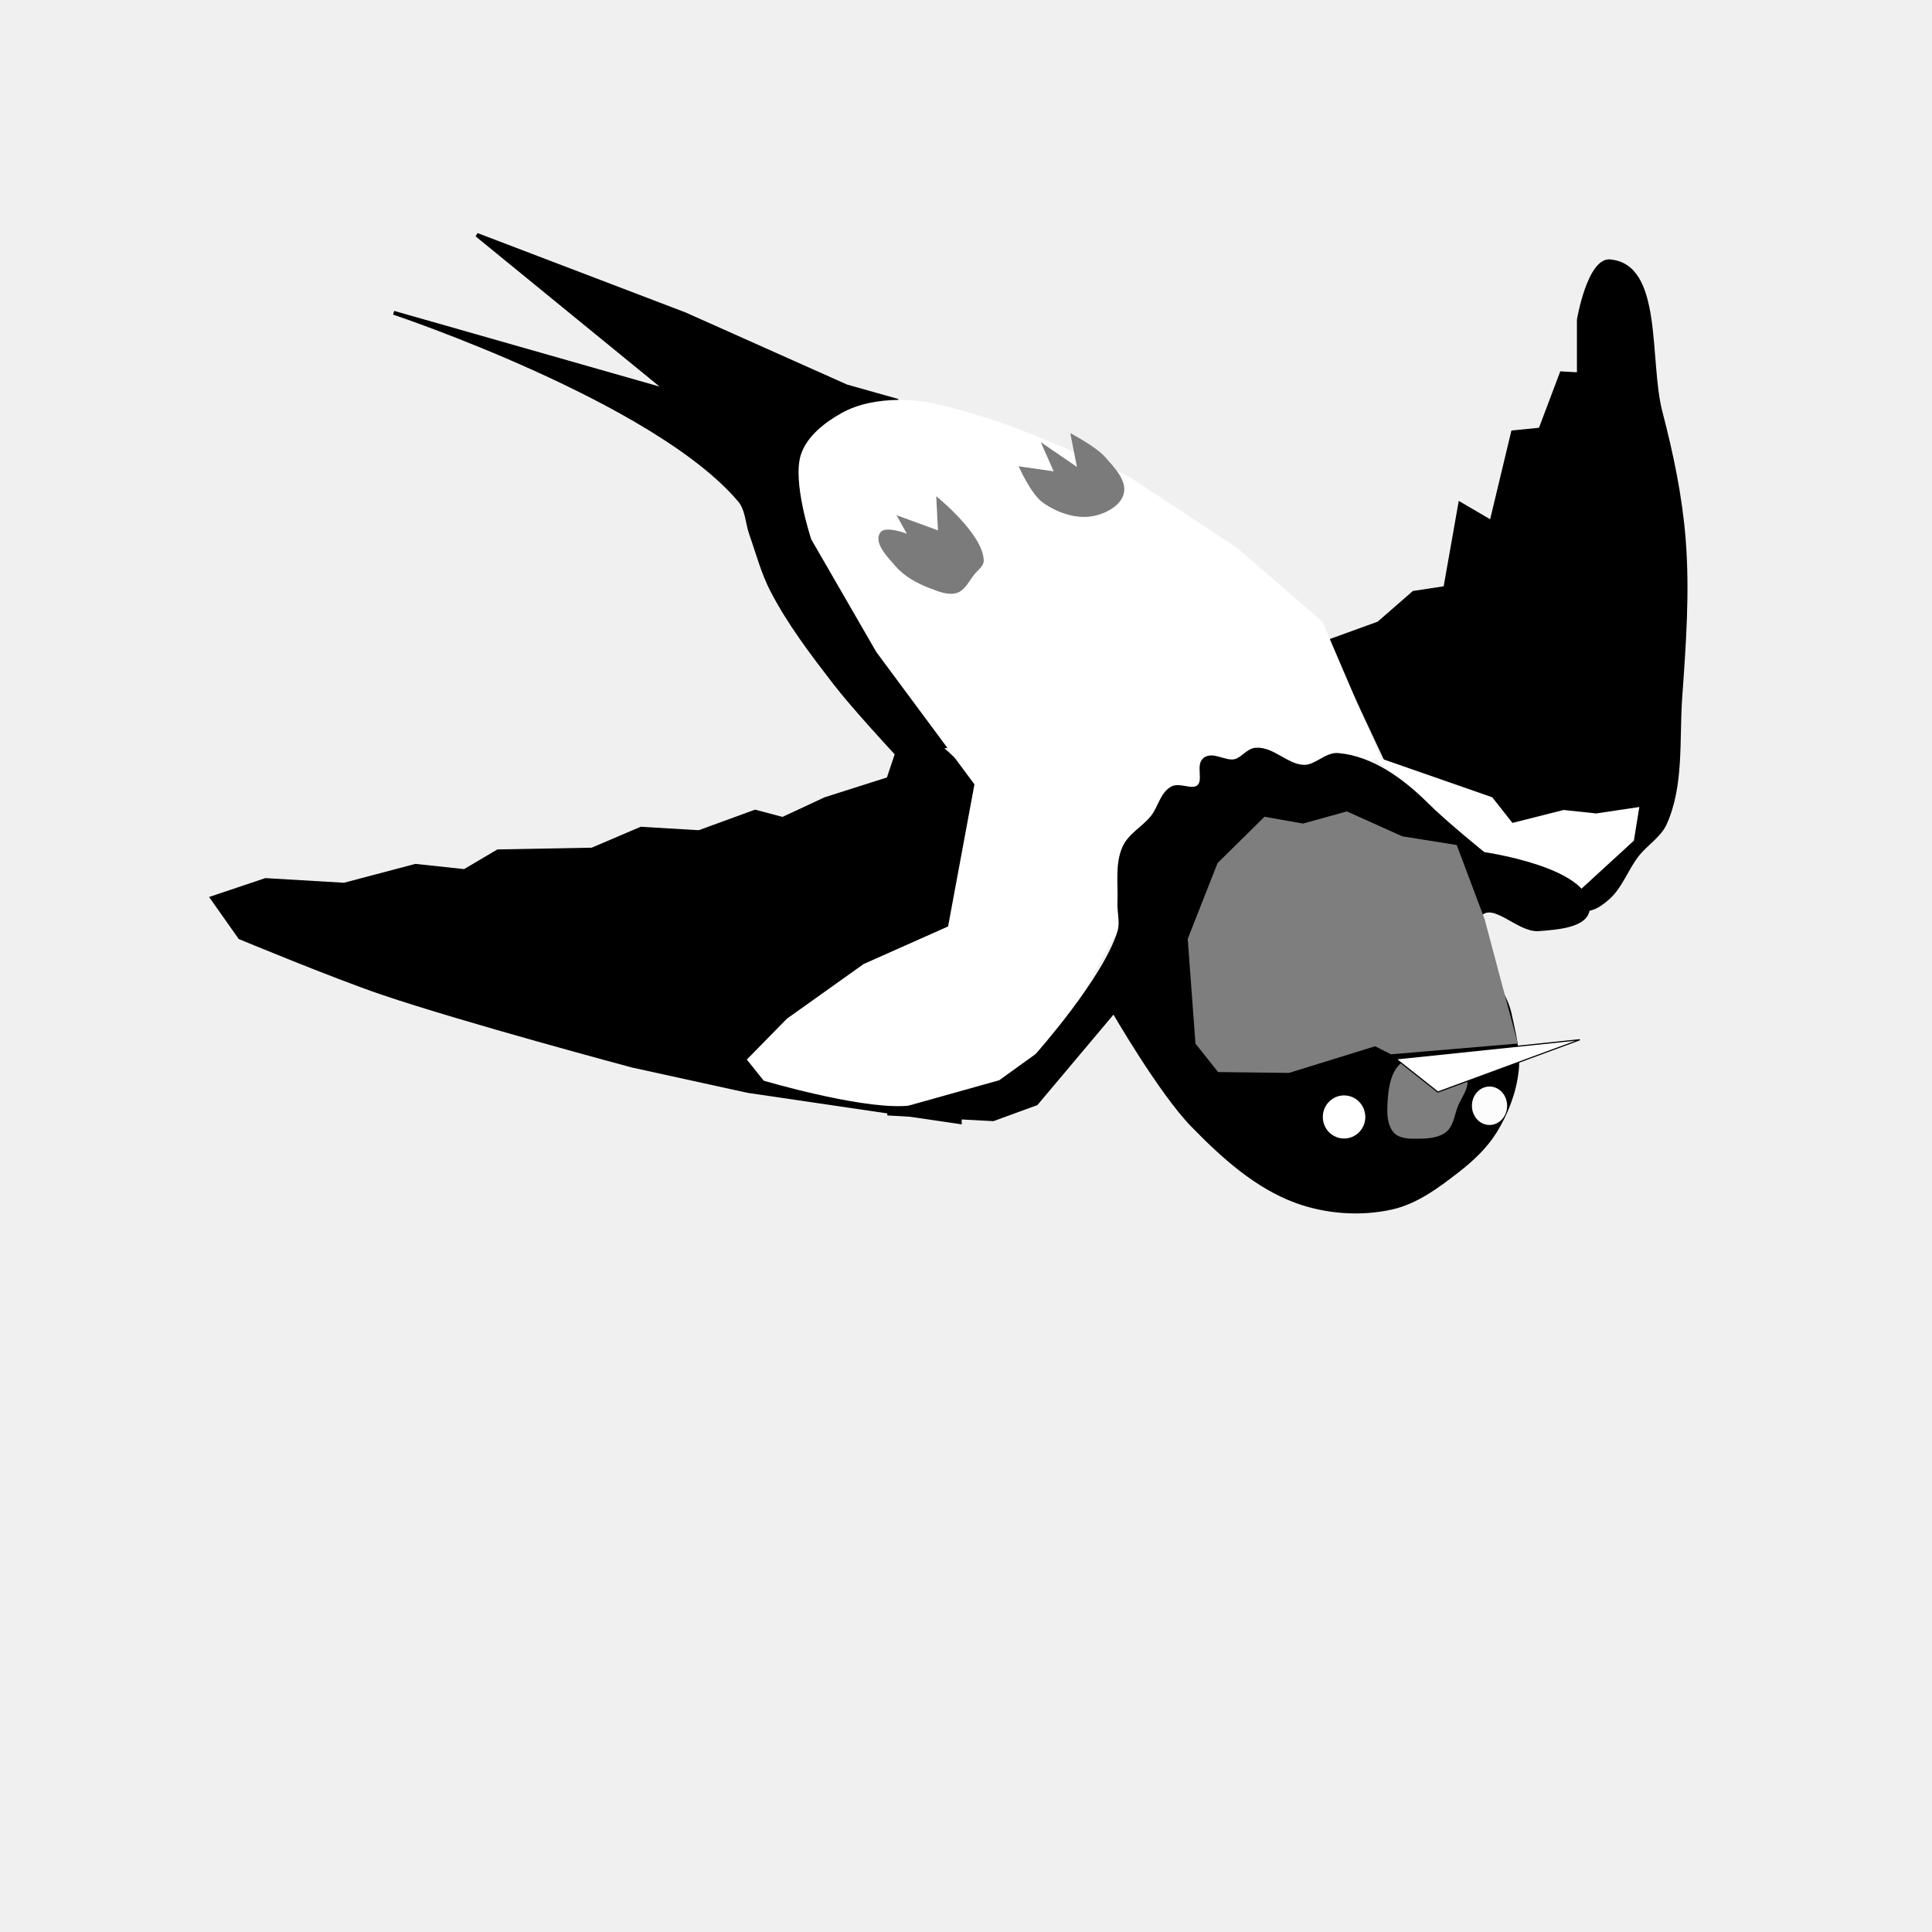
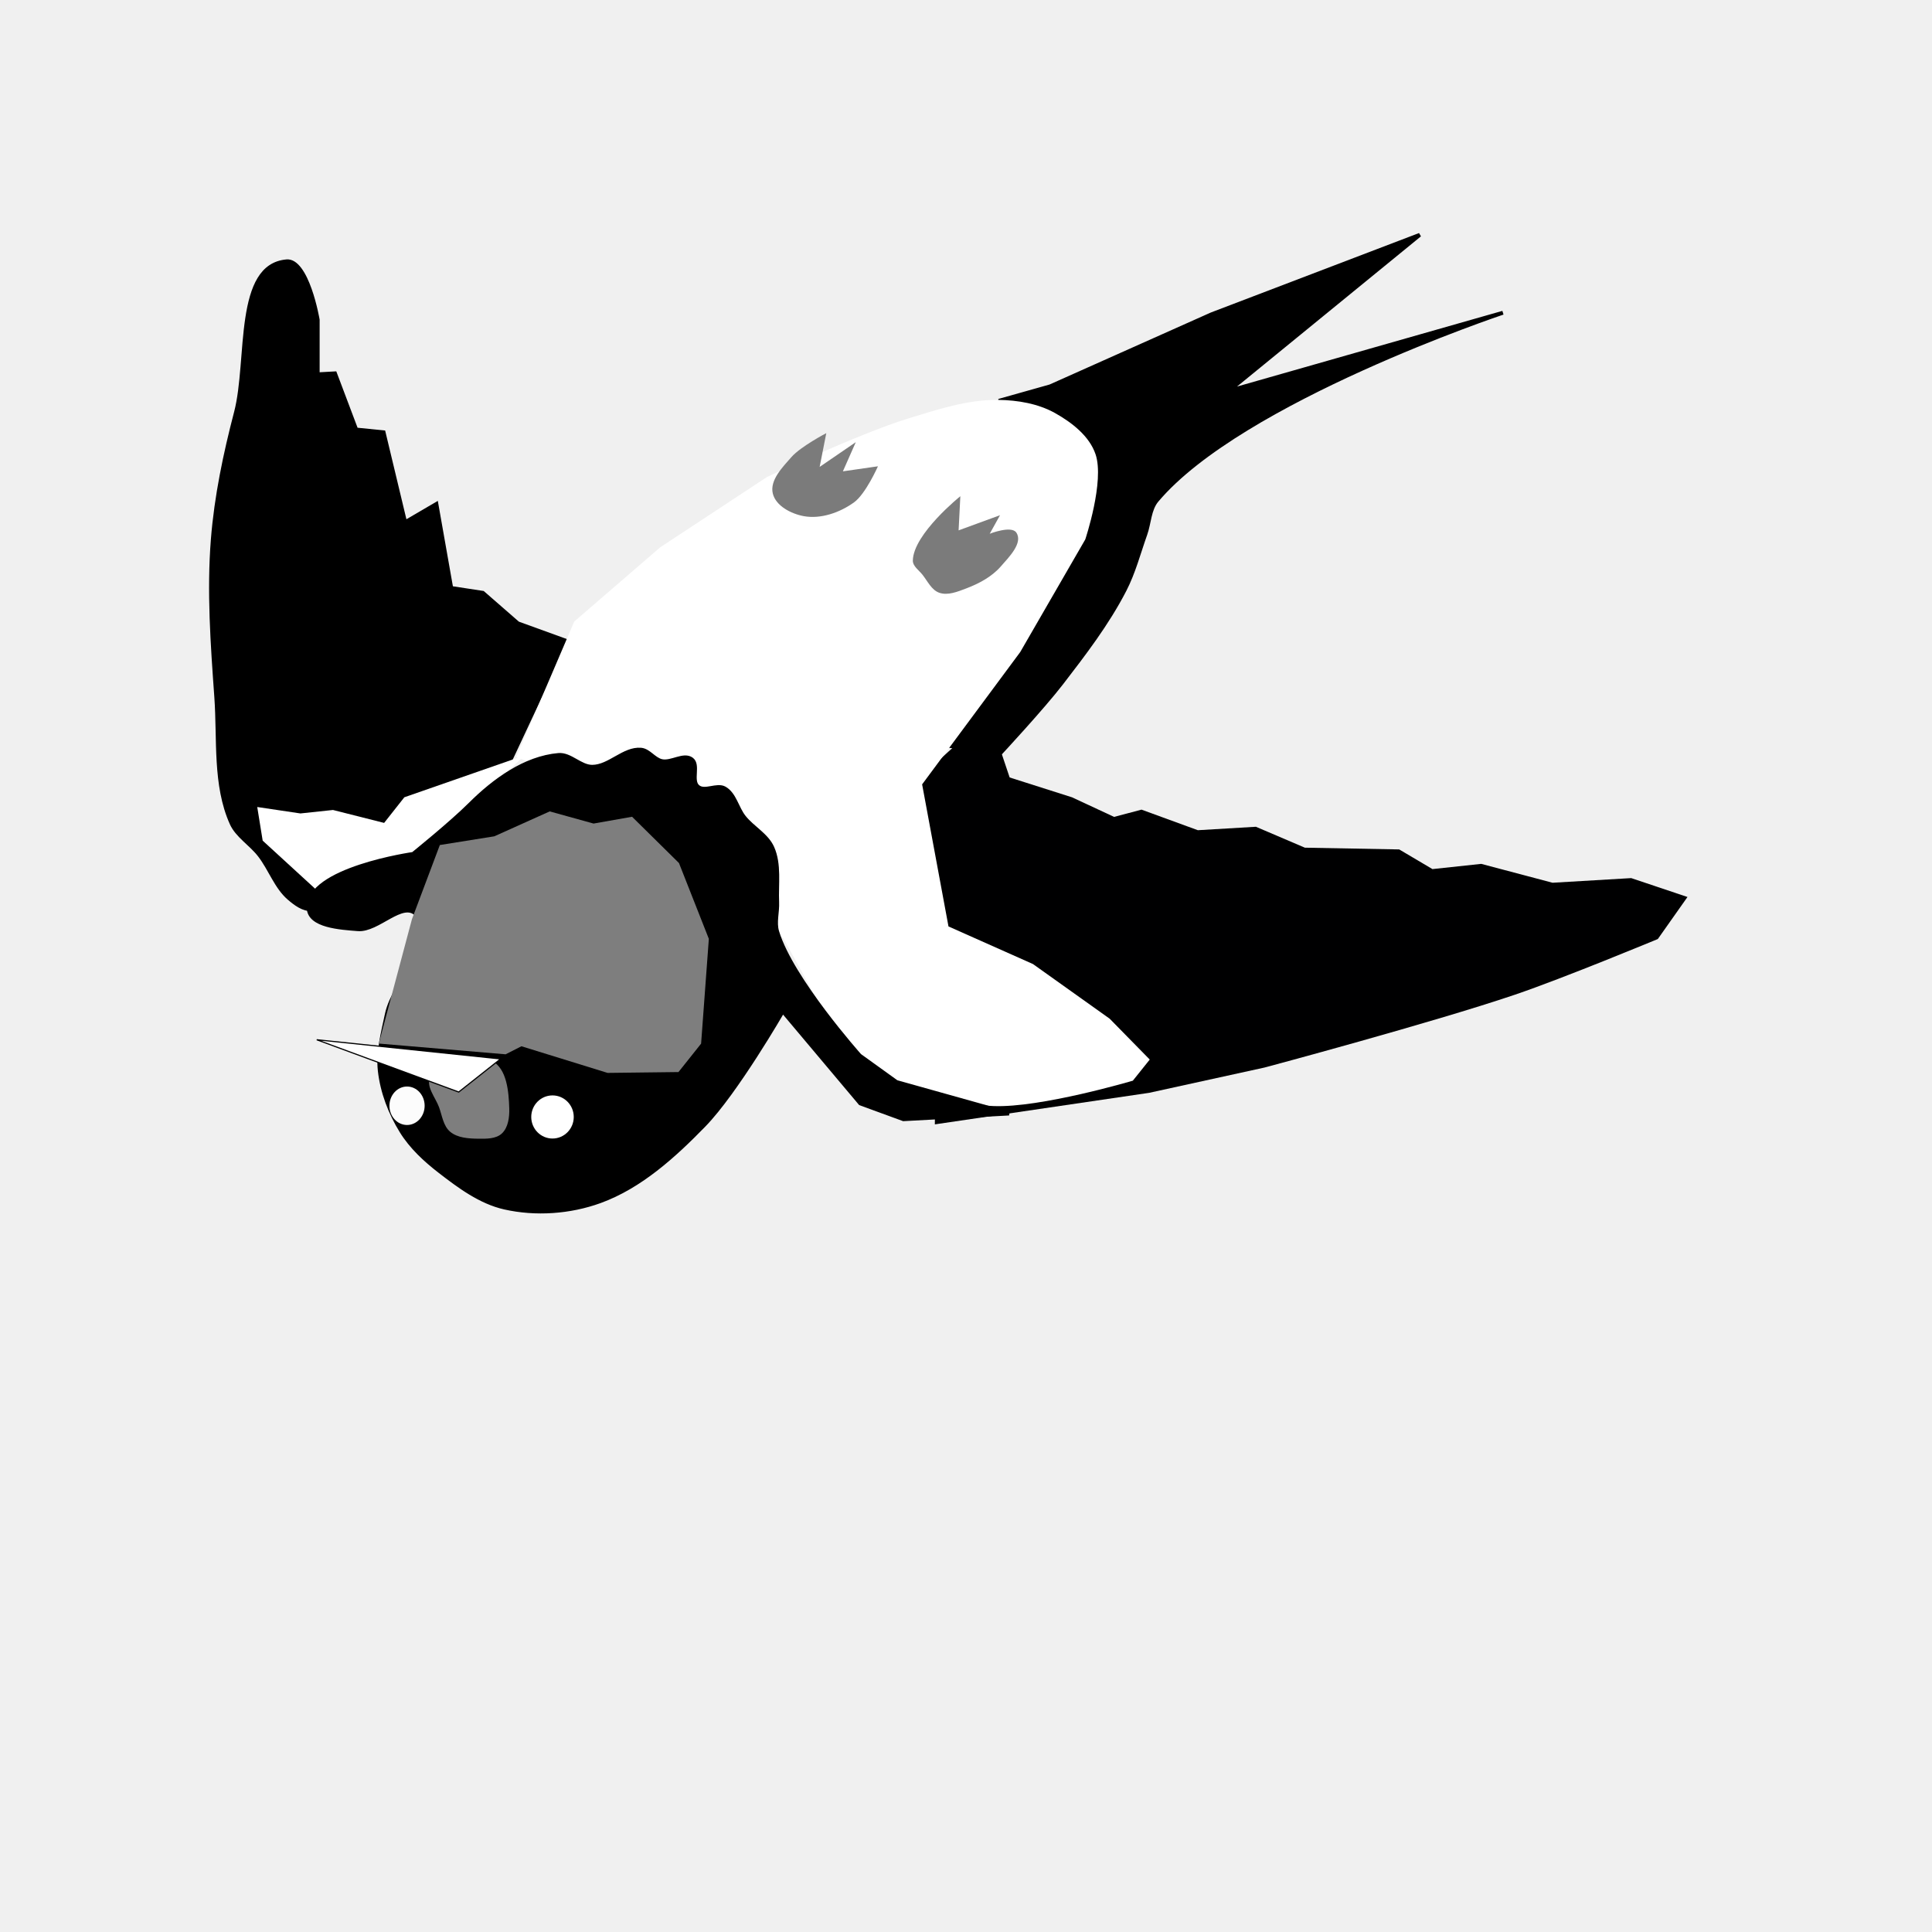
<svg xmlns="http://www.w3.org/2000/svg" version="1.1" id="svg13671" width="500" height="500" viewBox="0 0 500 500">
  <defs id="defs13675" />
  <g id="g13677" />
  <g id="layer2">
-     <path style="fill:#000001;fill-opacity:1;fill-rule:evenodd;stroke:none;stroke-width:1px;stroke-linecap:butt;stroke-linejoin:miter;stroke-opacity:1" d="m 54.112,232.141 7.675,10.879 c 0,0 24.423,10.143 36.935,14.391 21.313,7.237 64.836,18.864 64.836,18.864 l 29.872,6.547 55.461,8.164 -0.458,-53.214 5.702,-35.267 -10.238,-9.329 -11.815,0.445 -2.547,7.585 -16.177,5.149 -10.849,5.06 -7.101,-1.882 -14.581,5.324 -15.021,-0.891 -12.676,5.414 -24.411,0.451 -8.608,5.09 -12.613,-1.352 -18.468,4.885 -20.362,-1.202 z" id="path15862" />
-     <path style="opacity:1;fill:#000000;fill-opacity:1;fill-rule:evenodd;stroke:none;stroke-width:1px;stroke-linecap:butt;stroke-linejoin:miter;stroke-opacity:1" d="m 410.311,235.769 c 2.235,0.106 4.343,-1.473 6.039,-2.933 3.448,-2.967 4.933,-7.659 7.725,-11.251 2.259,-2.906 5.776,-4.944 7.279,-8.304 4.507,-10.079 3.219,-21.866 4.007,-32.879 0.974,-13.606 1.969,-27.316 0.885,-40.914 -0.885,-11.11 -3.189,-22.109 -6.007,-32.892 -3.517,-13.453 0.308,-38.256 -13.545,-39.456 -5.91,-0.512 -8.587,15.589 -8.587,15.589 v 13.613 l -4.308,-0.24 -5.509,14.597 -7.135,0.717 -5.506,22.966 -8.125,-4.754 -3.903,22.104 -7.973,1.217 -9.109,7.938 -12.929,4.688 19.406,41.42 c 0,0 28.861,27.902 47.294,28.774 z" id="path15864" />
-     <path style="opacity:1;fill:#000000;fill-opacity:1;fill-rule:evenodd;stroke:#000000;stroke-width:1px;stroke-linecap:butt;stroke-linejoin:miter;stroke-opacity:1" d="m 245.305,193.019 -13.491,1.758 c 0,0 -10.83,-11.667 -15.683,-17.962 -5.931,-7.696 -11.9,-15.494 -16.35,-24.131 -2.352,-4.564 -3.648,-9.599 -5.369,-14.436 -1.035,-2.908 -0.991,-6.409 -2.982,-8.768 C 169.533,103.532 101.88,80.938 101.88,80.938 l 71.01,20.253 -49.485,-40.41 53.883,20.565 41.756,18.644 12.96,3.654 z" id="path15868" />
-     <path style="fill:#ffffff;fill-opacity:1;fill-rule:evenodd;stroke:none;stroke-width:1px;stroke-linecap:butt;stroke-linejoin:miter;stroke-opacity:1" d="m 355.092,195.498 31.094,10.836 5.233,6.635 13.233,-3.346 8.429,0.895 11.175,-1.664 -1.407,8.704 -16.385,15.016 -23.322,-10.273 z" id="path1272" />
-     <path style="opacity:1;fill:#ffffff;fill-opacity:1;fill-rule:evenodd;stroke:none;stroke-width:1px;stroke-linecap:butt;stroke-linejoin:miter;stroke-opacity:1" d="m 193.277,274.212 4.374,5.467 c 0,0 23.858,7.067 36.068,6.569 8.632,-0.352 17.187,-3.093 25.035,-6.706 5.381,-2.477 14.656,-10.052 14.656,-10.052 l 14.712,-26.702 1.786,-1.156 0.445,-20.823 66.887,-24.863 -15.022,-35.091 -22.264,-19.221 -27.614,-18.182 c 0,0 -23.862,-11.242 -36.425,-15.108 -7.633,-2.349 -15.478,-4.952 -23.464,-4.85 -5.036,0.064 -10.323,0.969 -14.714,3.436 -4.325,2.429 -8.83,5.919 -10.43,10.615 -2.389,7.013 2.657,22.066 2.657,22.066 l 16.828,29.133 25.392,34.25 -6.821,36.767 -21.867,9.736 -19.849,14.143 z" id="path15866" />
-     <path style="fill:#000000;fill-opacity:1;fill-rule:evenodd;stroke:#000000;stroke-width:1px;stroke-linecap:butt;stroke-linejoin:miter;stroke-opacity:1" d="m 288.244,261.72 c 0,0 12.071,20.932 20.416,29.495 7.753,7.956 16.463,15.876 26.904,19.669 7.75,2.816 16.641,3.443 24.684,1.625 6.258,-1.415 11.72,-5.478 16.794,-9.405 3.766,-2.915 7.379,-6.266 9.883,-10.317 2.924,-4.728 5.011,-10.177 5.618,-15.703 0.538,-4.89 -0.822,-9.831 -1.834,-14.645 -1.844,-8.775 -13.883,-19.302 -7.682,-25.778 3.607,-3.767 9.974,4.223 15.172,3.814 4.603,-0.362 12.565,-0.823 12.741,-5.437 0.386,-10.14 -27.009,-14.043 -27.009,-14.043 0,0 -9.804,-7.891 -14.756,-12.828 -6.185,-6.166 -14.172,-12.025 -22.873,-12.779 -3.071,-0.266 -5.646,3.055 -8.728,3.055 -4.456,-9.1e-4 -8.175,-4.788 -12.616,-4.421 -2.034,0.168 -3.377,2.496 -5.368,2.945 -2.531,0.571 -5.699,-2.011 -7.773,-0.451 -1.93,1.453 0.238,5.501 -1.599,7.07 -1.76,1.503 -4.921,-0.701 -6.929,0.451 -2.588,1.484 -3.158,5.077 -5.011,7.415 -2.238,2.823 -5.877,4.642 -7.336,7.935 -1.917,4.327 -1.04,9.415 -1.249,14.143 -0.111,2.527 0.733,5.168 0,7.59 -3.719,12.289 -21.357,32.054 -21.357,32.054 l -9.524,6.855 -29.121,8.153 27.329,1.47 11.163,-4.082 z" id="path15860" />
-     <ellipse style="opacity:1;fill:#ffffff;fill-opacity:1;stroke:#000000;stroke-width:0;stroke-linecap:round;stroke-dasharray:none;stroke-opacity:1" id="path15922" cx="347.844" cy="-289.07" rx="5.499" ry="5.579" transform="scale(1,-1)" />
-     <ellipse style="opacity:0.985;fill:#ffffff;fill-opacity:1;stroke:#000000;stroke-width:0;stroke-linecap:round;stroke-dasharray:none;stroke-opacity:1" id="path15928" cx="385.488" cy="-286.169" rx="4.555" ry="4.977" transform="scale(1,-1)" />
-     <path style="fill:#7e7e7e;fill-opacity:1;fill-rule:evenodd;stroke:#7e7e7e;stroke-width:0;stroke-linecap:butt;stroke-linejoin:miter;stroke-dasharray:none;stroke-opacity:1" d="m 355.878,270.772 -22.291,6.895 -18.346,-0.22 -5.857,-7.355 -2.003,-27.12 7.731,-19.618 12.137,-11.979 9.969,1.761 11.345,-3.148 14.345,6.451 14.092,2.253 7.221,19.196 8.578,32.185 -32.825,2.781 z" id="path19414" />
-     <path style="fill:#7e7e7e;fill-opacity:1;fill-rule:evenodd;stroke:none;stroke-width:0;stroke-linecap:butt;stroke-linejoin:miter;stroke-dasharray:none;stroke-opacity:1" d="m 363.492,274.564 c -3.854,2.034 -4.323,7.934 -4.456,12.289 -0.069,2.255 0.263,4.953 1.913,6.491 1.532,1.429 4.043,1.379 6.138,1.352 2.483,-0.032 5.321,-0.203 7.231,-1.791 1.787,-1.486 2.086,-4.166 2.883,-6.349 0.937,-2.568 3.579,-5.529 2.213,-7.897 -2.737,-4.748 -11.075,-6.652 -15.922,-4.094 z" id="path19416" />
-     <path style="fill:#ffffff;fill-opacity:1;fill-rule:evenodd;stroke:#000000;stroke-width:0.3;stroke-linecap:butt;stroke-linejoin:miter;stroke-dasharray:none;stroke-opacity:1" d="m 408.862,269.082 -36.746,13.533 -10.837,-8.57 z" id="path19418" />
-     <path style="fill:#7b7b7b;fill-opacity:1;fill-rule:evenodd;stroke:none;stroke-width:1px;stroke-linecap:butt;stroke-linejoin:miter;stroke-opacity:1" d="M 254.588,145.052 C 254.443,138.16 242.294,128.422 242.294,128.422 l 0.451,8.837 -10.723,-3.926 2.67,4.8 c 0,0 -5.603,-2.207 -6.884,-0.301 -1.801,2.681 1.923,6.372 4.051,8.803 2.328,2.66 5.656,4.419 8.962,5.67 2.181,0.825 4.7,1.864 6.905,1.108 2.029,-0.696 3.055,-3.026 4.392,-4.704 0.916,-1.15 2.502,-2.185 2.471,-3.655 z" id="path2087" />
-     <path style="fill:#7b7b7b;fill-opacity:1;fill-rule:evenodd;stroke:none;stroke-width:1px;stroke-linecap:butt;stroke-linejoin:miter;stroke-opacity:1" d="m 282.827,133.578 c 3.255,-0.601 7.244,-2.651 8.006,-5.872 0.812,-3.43 -2.492,-6.764 -4.819,-9.411 -2.41,-2.741 -9.027,-6.198 -9.027,-6.198 l 1.718,8.736 -9.349,-6.399 3.333,7.548 -9.07,-1.307 c 0,0 3.158,7.14 6.179,9.327 3.648,2.641 8.6,4.392 13.029,3.575 z" id="path436" />
+     <path style="fill:#000001;fill-opacity:1;fill-rule:evenodd;stroke:none;stroke-width:1px;stroke-linecap:butt;stroke-linejoin:miter;stroke-opacity:1" d="m 436.718,232.141 -7.675,10.879 c 0,0 -24.423,10.143 -36.935,14.391 -21.313,7.237 -64.836,18.864 -64.836,18.864 l -29.872,6.547 -55.461,8.164 0.458,-53.214 -5.702,-35.267 10.238,-9.329 11.815,0.445 2.547,7.585 16.177,5.149 10.849,5.06 7.101,-1.882 14.581,5.324 15.021,-0.891 12.676,5.414 24.411,0.451 8.608,5.09 12.613,-1.352 18.468,4.885 20.362,-1.202 z" id="path15862" />
+     <path style="opacity:1;fill:#000000;fill-opacity:1;fill-rule:evenodd;stroke:none;stroke-width:1px;stroke-linecap:butt;stroke-linejoin:miter;stroke-opacity:1" d="m 80.518,235.769 c -2.235,0.106 -4.343,-1.473 -6.039,-2.933 -3.448,-2.967 -4.933,-7.659 -7.725,-11.251 -2.259,-2.906 -5.776,-4.944 -7.279,-8.304 -4.507,-10.079 -3.219,-21.866 -4.007,-32.879 -0.974,-13.606 -1.969,-27.316 -0.885,-40.914 0.885,-11.11 3.189,-22.109 6.007,-32.892 3.517,-13.453 -0.308,-38.256 13.545,-39.456 5.91,-0.512 8.587,15.589 8.587,15.589 v 13.613 l 4.308,-0.24 5.509,14.597 7.135,0.717 5.506,22.966 8.125,-4.754 3.903,22.104 7.973,1.217 9.109,7.938 12.929,4.688 -19.406,41.42 c 0,0 -28.861,27.902 -47.294,28.774 z" id="path15864" />
+     <path style="opacity:1;fill:#000000;fill-opacity:1;fill-rule:evenodd;stroke:#000000;stroke-width:1px;stroke-linecap:butt;stroke-linejoin:miter;stroke-opacity:1" d="m 245.525,193.019 13.491,1.758 c 0,0 10.83,-11.667 15.683,-17.962 5.931,-7.696 11.9,-15.494 16.35,-24.131 2.352,-4.564 3.648,-9.599 5.369,-14.436 1.035,-2.908 0.991,-6.409 2.982,-8.768 21.898,-25.949 89.55,-48.543 89.55,-48.543 l -71.01,20.253 49.485,-40.41 -53.883,20.565 -41.756,18.644 -12.96,3.654 z" id="path15868" />
+     <path style="fill:#ffffff;fill-opacity:1;fill-rule:evenodd;stroke:none;stroke-width:1px;stroke-linecap:butt;stroke-linejoin:miter;stroke-opacity:1" d="m 135.738,195.498 -31.094,10.836 -5.233,6.635 -13.233,-3.346 -8.429,0.895 -11.175,-1.664 1.407,8.704 16.385,15.016 23.322,-10.273 z" id="path1272" />
+     <path style="opacity:1;fill:#ffffff;fill-opacity:1;fill-rule:evenodd;stroke:none;stroke-width:1px;stroke-linecap:butt;stroke-linejoin:miter;stroke-opacity:1" d="m 297.553,274.212 -4.374,5.467 c 0,0 -23.858,7.067 -36.068,6.569 -8.632,-0.352 -17.187,-3.093 -25.035,-6.706 -5.381,-2.477 -14.656,-10.052 -14.656,-10.052 l -14.712,-26.702 -1.786,-1.156 -0.445,-20.823 -66.887,-24.863 15.022,-35.091 22.264,-19.221 27.614,-18.182 c 0,0 23.862,-11.242 36.425,-15.108 7.633,-2.349 15.478,-4.952 23.464,-4.85 5.036,0.064 10.323,0.969 14.714,3.436 4.325,2.429 8.83,5.919 10.43,10.615 2.389,7.013 -2.657,22.066 -2.657,22.066 l -16.828,29.133 -25.392,34.25 6.821,36.767 21.867,9.736 19.849,14.143 z" id="path15866" />
+     <path style="fill:#000000;fill-opacity:1;fill-rule:evenodd;stroke:#000000;stroke-width:1px;stroke-linecap:butt;stroke-linejoin:miter;stroke-opacity:1" d="m 202.586,261.72 c 0,0 -12.071,20.932 -20.416,29.495 -7.753,7.956 -16.463,15.876 -26.904,19.669 -7.75,2.816 -16.641,3.443 -24.684,1.625 -6.258,-1.415 -11.72,-5.478 -16.794,-9.405 -3.766,-2.915 -7.379,-6.266 -9.883,-10.317 -2.924,-4.728 -5.011,-10.177 -5.618,-15.703 -0.538,-4.89 0.822,-9.831 1.834,-14.645 1.844,-8.775 13.883,-19.302 7.682,-25.778 -3.607,-3.767 -9.974,4.223 -15.172,3.814 -4.603,-0.362 -12.565,-0.823 -12.741,-5.437 -0.386,-10.14 27.009,-14.043 27.009,-14.043 0,0 9.804,-7.891 14.756,-12.828 6.185,-6.166 14.172,-12.025 22.873,-12.779 3.071,-0.266 5.646,3.055 8.728,3.055 4.456,-9.1e-4 8.175,-4.788 12.616,-4.421 2.034,0.168 3.377,2.496 5.368,2.945 2.531,0.571 5.699,-2.011 7.773,-0.451 1.93,1.453 -0.238,5.501 1.599,7.07 1.76,1.503 4.921,-0.701 6.929,0.451 2.588,1.484 3.158,5.077 5.011,7.415 2.238,2.823 5.877,4.642 7.336,7.935 1.917,4.327 1.04,9.415 1.249,14.143 0.111,2.527 -0.733,5.168 0,7.59 3.719,12.289 21.357,32.054 21.357,32.054 l 9.524,6.855 29.121,8.153 -27.329,1.47 -11.163,-4.082 z" id="path15860" />
+     <ellipse style="opacity:1;fill:#ffffff;fill-opacity:1;stroke:#000000;stroke-width:0;stroke-linecap:round;stroke-dasharray:none;stroke-opacity:1" id="path15922" cx="-142.986" cy="-289.07" rx="5.499" ry="5.579" transform="scale(-1)" />
+     <ellipse style="opacity:0.985;fill:#ffffff;fill-opacity:1;stroke:#000000;stroke-width:0;stroke-linecap:round;stroke-dasharray:none;stroke-opacity:1" id="path15928" cx="-105.341" cy="-286.169" rx="4.555" ry="4.977" transform="scale(-1)" />
+     <path style="fill:#7e7e7e;fill-opacity:1;fill-rule:evenodd;stroke:#7e7e7e;stroke-width:0;stroke-linecap:butt;stroke-linejoin:miter;stroke-dasharray:none;stroke-opacity:1" d="m 134.951,270.772 22.291,6.895 18.346,-0.22 5.857,-7.355 2.003,-27.12 -7.731,-19.618 -12.137,-11.979 -9.969,1.761 -11.345,-3.148 -14.345,6.451 -14.092,2.253 -7.221,19.196 -8.578,32.185 32.825,2.781 z" id="path19414" />
+     <path style="fill:#7e7e7e;fill-opacity:1;fill-rule:evenodd;stroke:none;stroke-width:0;stroke-linecap:butt;stroke-linejoin:miter;stroke-dasharray:none;stroke-opacity:1" d="m 127.338,274.564 c 3.854,2.034 4.323,7.934 4.456,12.289 0.069,2.255 -0.263,4.953 -1.913,6.491 -1.532,1.429 -4.043,1.379 -6.138,1.352 -2.483,-0.032 -5.321,-0.203 -7.231,-1.791 -1.787,-1.486 -2.086,-4.166 -2.883,-6.349 -0.937,-2.568 -3.579,-5.529 -2.213,-7.897 2.737,-4.748 11.075,-6.652 15.922,-4.094 z" id="path19416" />
+     <path style="fill:#ffffff;fill-opacity:1;fill-rule:evenodd;stroke:#000000;stroke-width:0.3;stroke-linecap:butt;stroke-linejoin:miter;stroke-dasharray:none;stroke-opacity:1" d="m 81.968,269.082 36.746,13.533 10.837,-8.57 z" id="path19418" />
+     <path style="fill:#7b7b7b;fill-opacity:1;fill-rule:evenodd;stroke:none;stroke-width:1px;stroke-linecap:butt;stroke-linejoin:miter;stroke-opacity:1" d="m 236.242,145.052 c 0.145,-6.892 12.294,-16.631 12.294,-16.631 l -0.451,8.837 10.723,-3.926 -2.67,4.8 c 0,0 5.603,-2.207 6.884,-0.301 1.801,2.681 -1.923,6.372 -4.051,8.803 -2.328,2.66 -5.656,4.419 -8.962,5.67 -2.181,0.825 -4.7,1.864 -6.905,1.108 -2.029,-0.696 -3.055,-3.026 -4.392,-4.704 -0.916,-1.15 -2.502,-2.185 -2.471,-3.655 z" id="path2087" />
+     <path style="fill:#7b7b7b;fill-opacity:1;fill-rule:evenodd;stroke:none;stroke-width:1px;stroke-linecap:butt;stroke-linejoin:miter;stroke-opacity:1" d="m 208.003,133.578 c -3.255,-0.601 -7.244,-2.651 -8.006,-5.872 -0.812,-3.43 2.492,-6.764 4.819,-9.411 2.41,-2.741 9.027,-6.198 9.027,-6.198 l -1.718,8.736 9.349,-6.399 -3.333,7.548 9.07,-1.307 c 0,0 -3.158,7.14 -6.179,9.327 -3.648,2.641 -8.6,4.392 -13.029,3.575 z" id="path436" />
  </g>
</svg>
